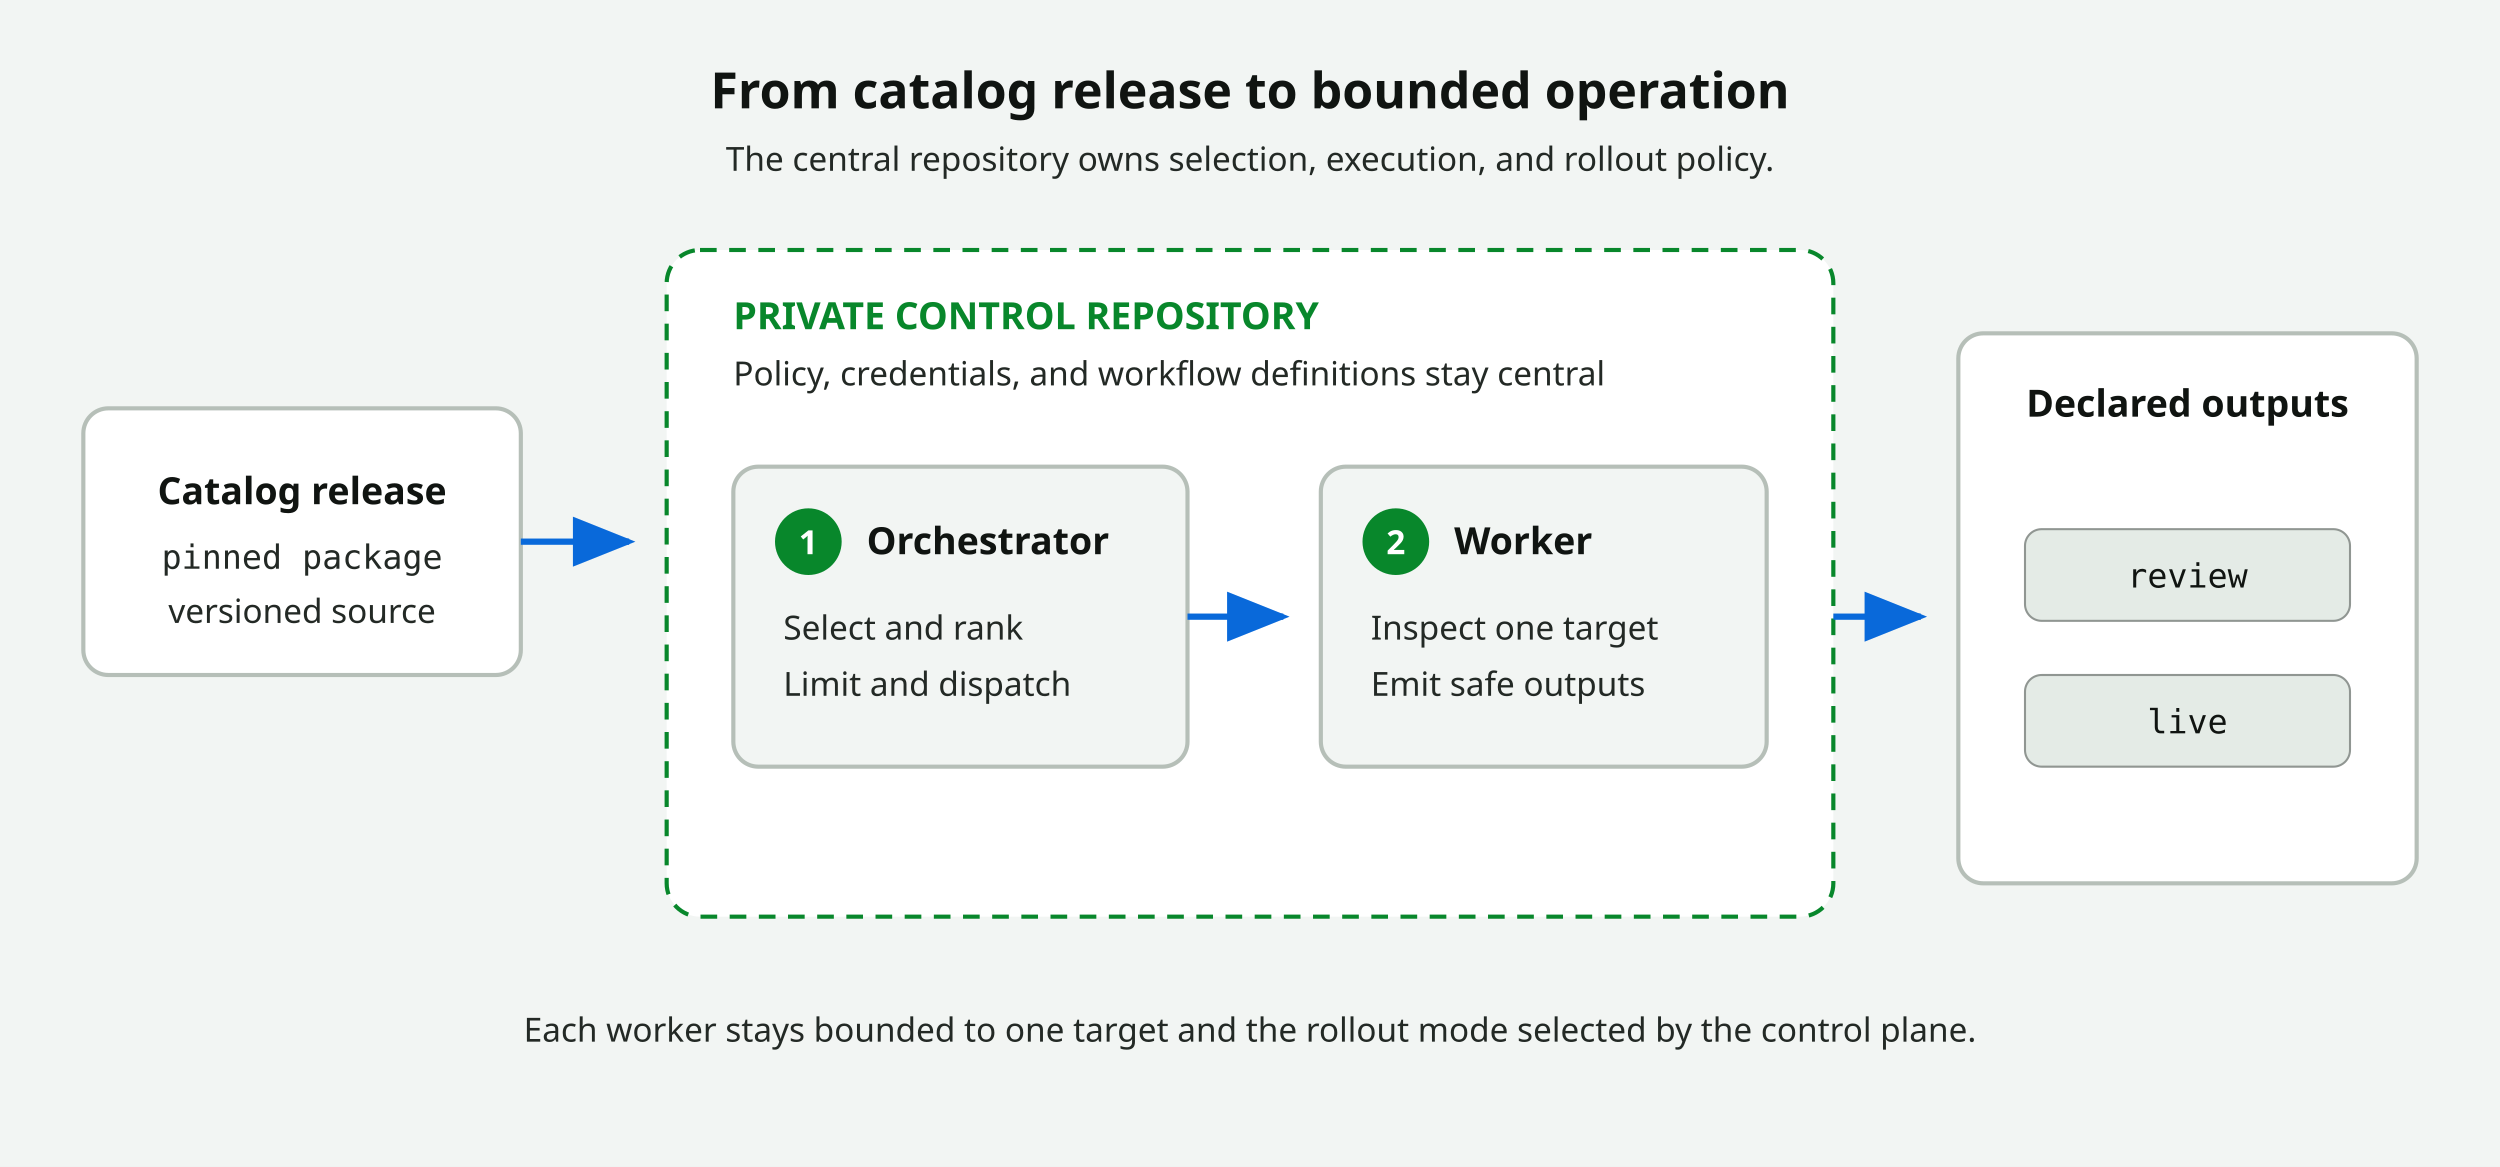
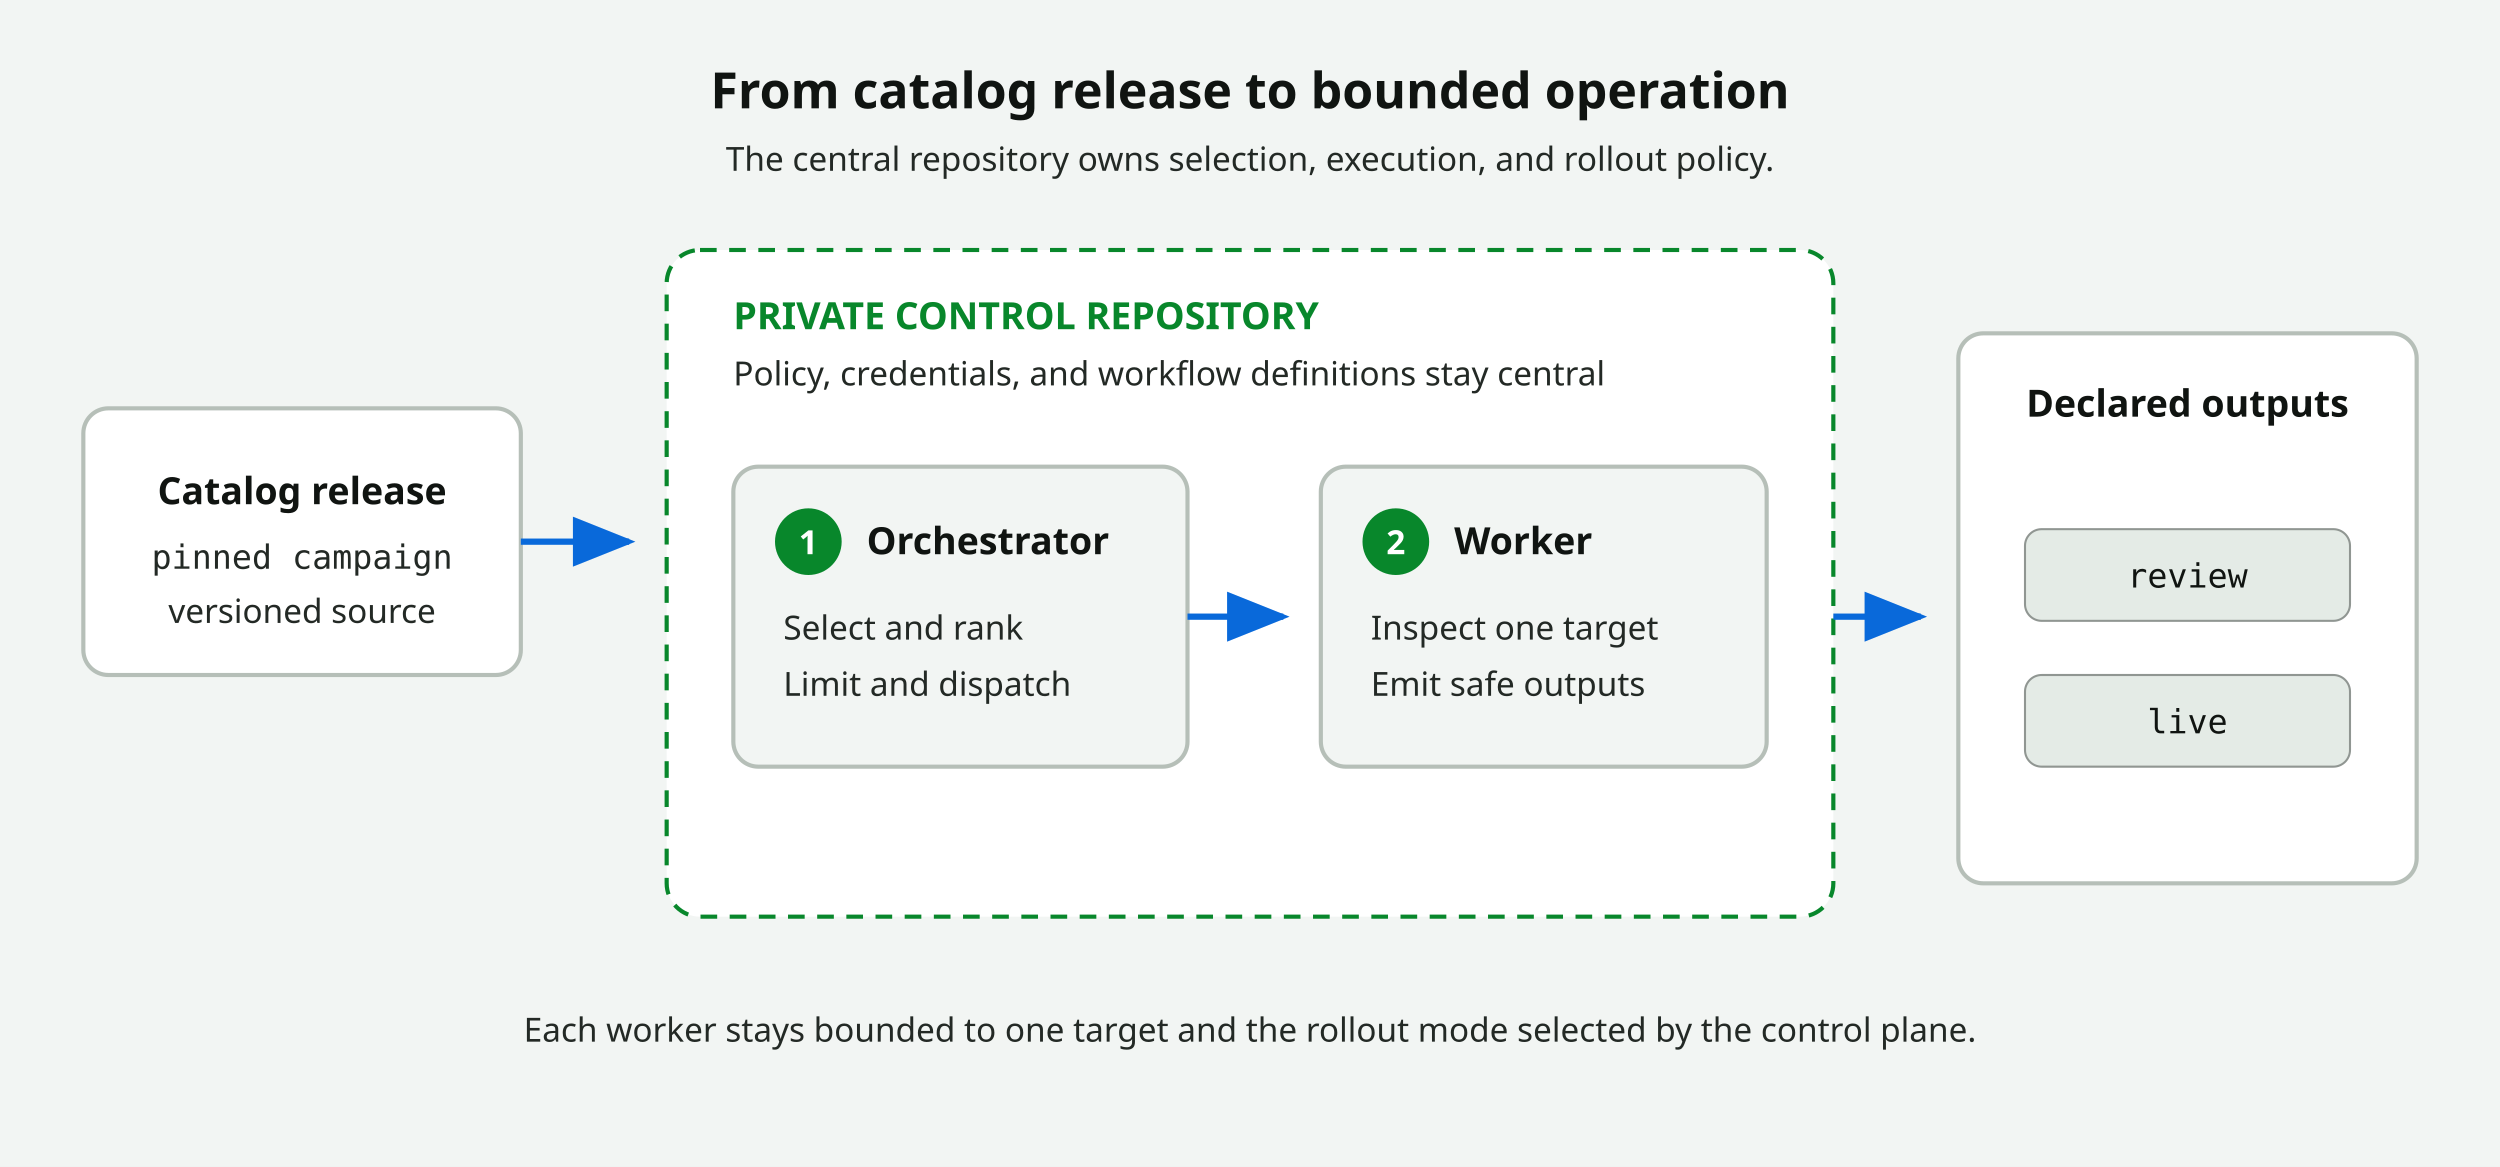
<svg xmlns="http://www.w3.org/2000/svg" width="1200" height="560" viewBox="0 0 1200 560" role="img" aria-labelledby="title description" data-visual-kind="diagram" data-visual-id="control-plane-mental-model">
  <defs>
    <marker id="arrow" markerWidth="10" markerHeight="8" refX="9" refY="4" orient="auto">
      <path d="M0 0L10 4L0 8Z" fill="#0969da" />
    </marker>
  </defs>
  <rect width="1200" height="560" fill="#f2f5f3" />
  <text x="600" y="52" text-anchor="middle" font-family="Mona Sans, system-ui, sans-serif" font-size="24" font-weight="700" fill="#101411">From catalog release to bounded operation</text>
  <text x="600" y="82" text-anchor="middle" font-family="Mona Sans, system-ui, sans-serif" font-size="16" fill="#232925">The central repository owns selection, execution, and rollout policy.</text>
  <g data-node="catalog-release">
    <rect x="40" y="196" width="210" height="128" rx="12" fill="#ffffff" stroke="#b6bfb8" stroke-width="2" />
    <text x="145" y="242" text-anchor="middle" font-family="Mona Sans, system-ui, sans-serif" font-size="18" font-weight="700" fill="#101411">Catalog release</text>
-     <text x="145" y="273" text-anchor="middle" font-family="Mona Sans Mono, ui-monospace, monospace" font-size="16" fill="#232925">pinned package</text>
+     <text x="145" y="273" text-anchor="middle" font-family="Mona Sans Mono, ui-monospace, monospace" font-size="16" fill="#232925">pinned campaign</text>
    <text x="145" y="299" text-anchor="middle" font-family="Mona Sans, system-ui, sans-serif" font-size="16" fill="#232925">versioned source</text>
  </g>
  <path d="M250 260H302" fill="none" stroke="#0969da" stroke-width="3" marker-end="url(#arrow)" />
  <g data-node="private-control-repository">
    <rect x="320" y="120" width="560" height="320" rx="16" fill="#ffffff" stroke="#08872b" stroke-width="2" stroke-dasharray="8 6" />
    <text x="352" y="158" font-family="Mona Sans, system-ui, sans-serif" font-size="18" font-weight="700" fill="#08872b">PRIVATE CONTROL REPOSITORY</text>
    <text x="352" y="185" font-family="Mona Sans, system-ui, sans-serif" font-size="16" fill="#232925">Policy, credentials, and workflow definitions stay central</text>
  </g>
  <g data-node="orchestrator">
    <rect x="352" y="224" width="218" height="144" rx="12" fill="#f2f5f3" stroke="#b6bfb8" stroke-width="2" />
    <circle cx="388" cy="260" r="16" fill="#08872b" />
    <text x="388" y="266" text-anchor="middle" font-family="Mona Sans, system-ui, sans-serif" font-size="16" font-weight="700" fill="#ffffff">1</text>
    <text x="416" y="266" font-family="Mona Sans, system-ui, sans-serif" font-size="18" font-weight="700" fill="#101411">Orchestrator</text>
    <text x="376" y="307" font-family="Mona Sans, system-ui, sans-serif" font-size="16" fill="#232925">Select and rank</text>
    <text x="376" y="334" font-family="Mona Sans, system-ui, sans-serif" font-size="16" fill="#232925">Limit and dispatch</text>
  </g>
  <path d="M570 296H616" fill="none" stroke="#0969da" stroke-width="3" marker-end="url(#arrow)" />
  <g data-node="worker">
    <rect x="634" y="224" width="214" height="144" rx="12" fill="#f2f5f3" stroke="#b6bfb8" stroke-width="2" />
    <circle cx="670" cy="260" r="16" fill="#08872b" />
    <text x="670" y="266" text-anchor="middle" font-family="Mona Sans, system-ui, sans-serif" font-size="16" font-weight="700" fill="#ffffff">2</text>
    <text x="698" y="266" font-family="Mona Sans, system-ui, sans-serif" font-size="18" font-weight="700" fill="#101411">Worker</text>
    <text x="658" y="307" font-family="Mona Sans, system-ui, sans-serif" font-size="16" fill="#232925">Inspect one target</text>
    <text x="658" y="334" font-family="Mona Sans, system-ui, sans-serif" font-size="16" fill="#232925">Emit safe outputs</text>
  </g>
  <path d="M880 296H922" fill="none" stroke="#0969da" stroke-width="3" marker-end="url(#arrow)" />
  <g data-node="rollout-modes">
    <rect x="940" y="160" width="220" height="264" rx="12" fill="#ffffff" stroke="#b6bfb8" stroke-width="2" />
    <text x="1050" y="200" text-anchor="middle" font-family="Mona Sans, system-ui, sans-serif" font-size="18" font-weight="700" fill="#101411">Declared outputs</text>
    <rect x="972" y="254" width="156" height="44" rx="8" fill="#e4ebe6" stroke="#909692" />
    <text x="1050" y="282" text-anchor="middle" font-family="Mona Sans Mono, ui-monospace, monospace" font-size="16" fill="#101411">review</text>
    <rect x="972" y="324" width="156" height="44" rx="8" fill="#e4ebe6" stroke="#909692" />
    <text x="1050" y="352" text-anchor="middle" font-family="Mona Sans Mono, ui-monospace, monospace" font-size="16" fill="#101411">live</text>
  </g>
  <text x="600" y="500" text-anchor="middle" font-family="Mona Sans, system-ui, sans-serif" font-size="16" fill="#232925">Each worker stays bounded to one target and the rollout mode selected by the control plane.</text>
</svg>
